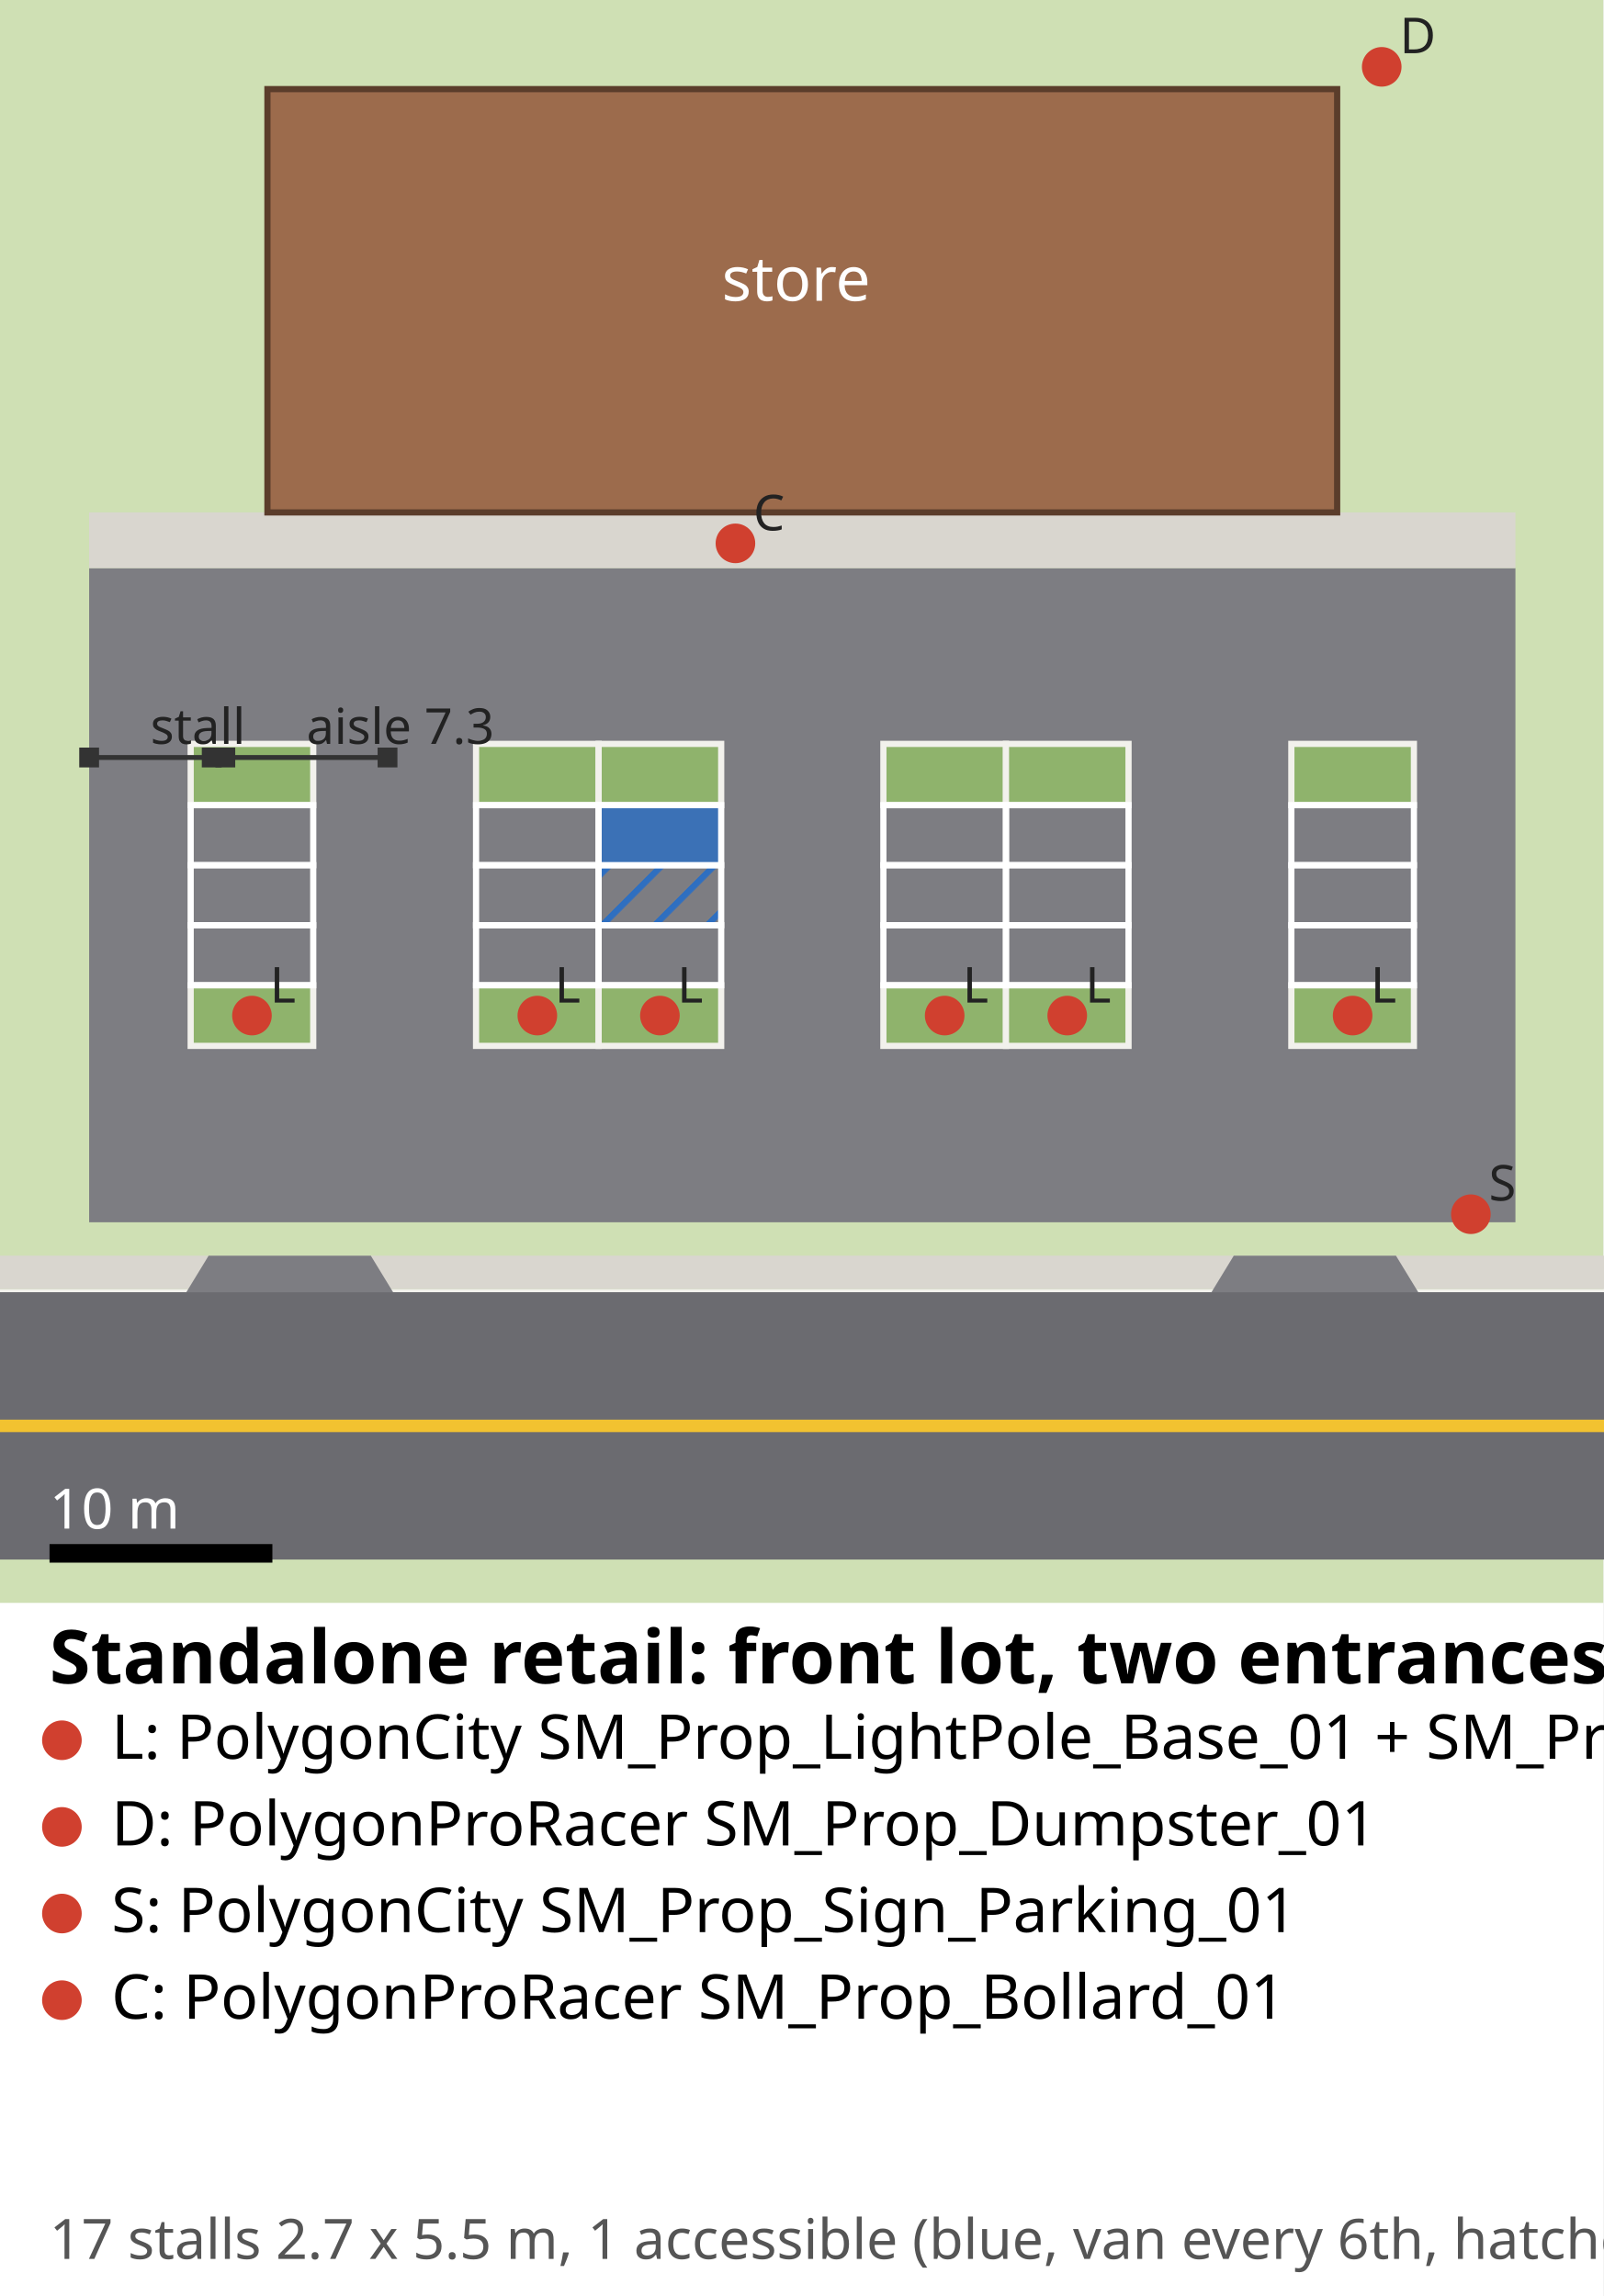
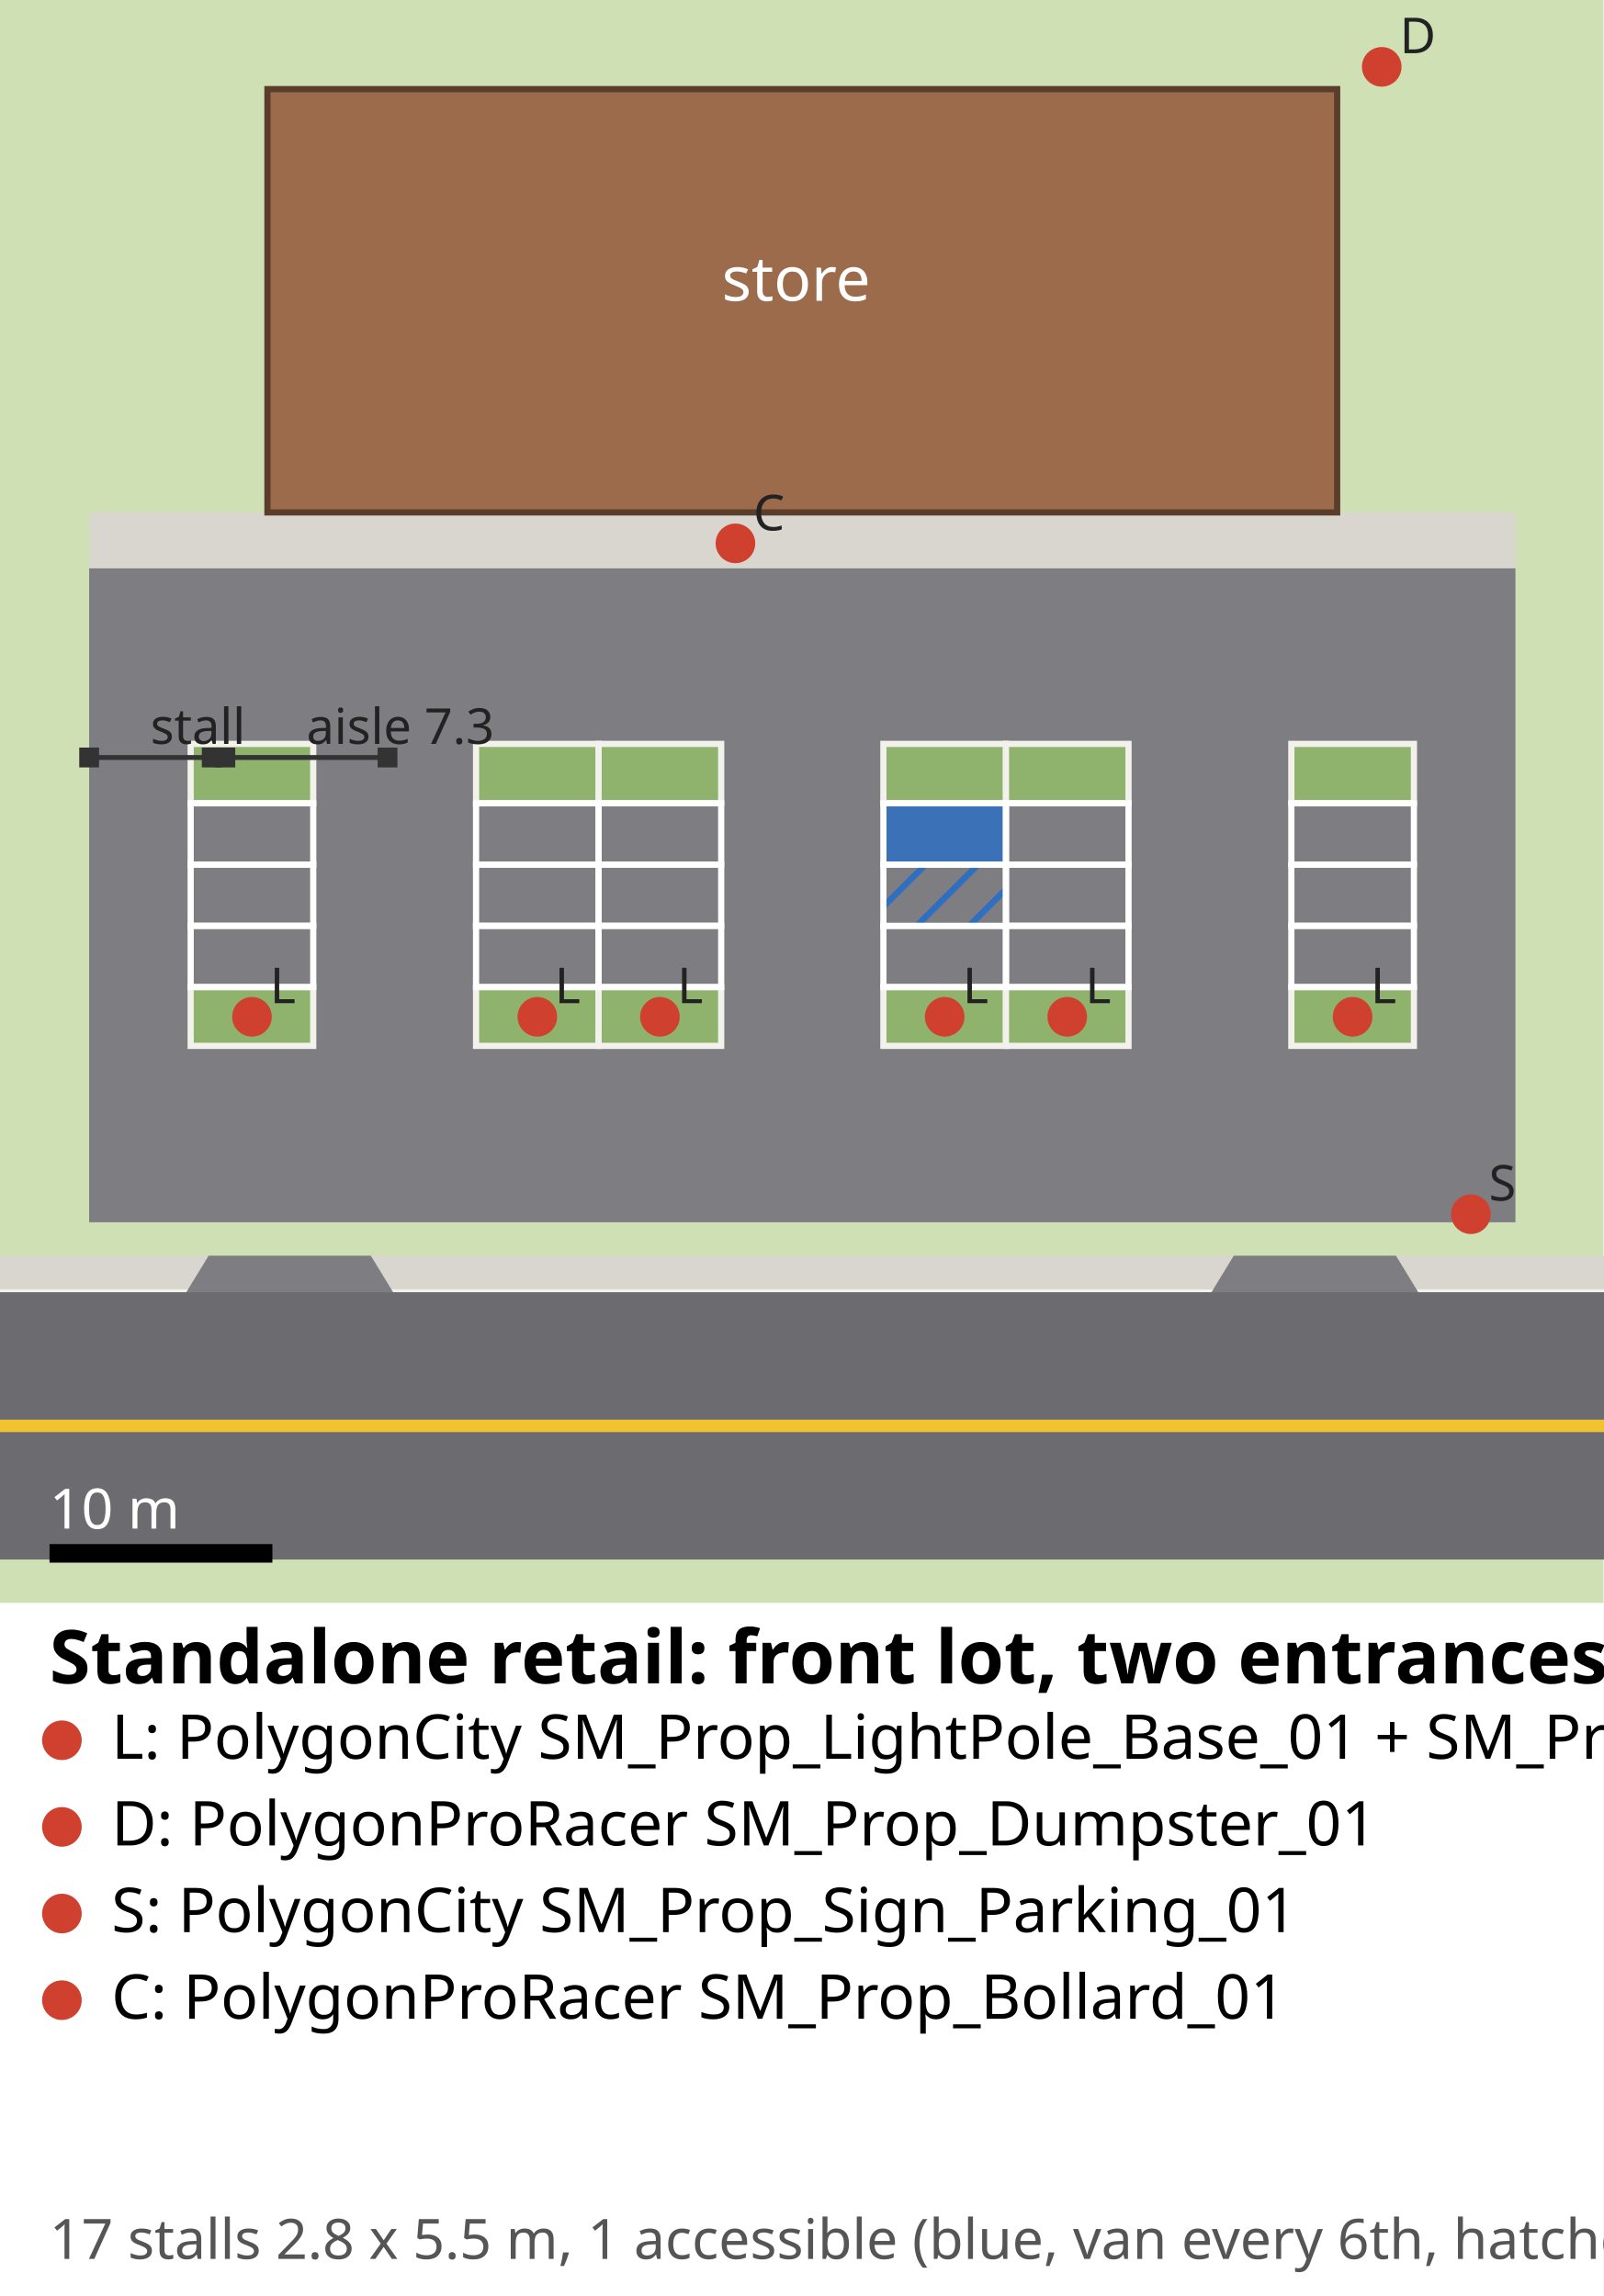
<svg xmlns="http://www.w3.org/2000/svg" width="259" height="371" viewBox="0 0 259 371">
  <defs>
    <pattern id="hatch" width="6" height="6" patternUnits="userSpaceOnUse" patternTransform="rotate(45)">
      <rect width="6" height="6" fill="#7d7d82" />
      <line x1="0" y1="0" x2="0" y2="6" stroke="#2f6fc0" stroke-width="2" />
    </pattern>
    <marker id="tick" viewBox="0 0 4 4" refX="2" refY="2" markerWidth="4" markerHeight="4">
      <rect width="4" height="4" fill="#333" />
    </marker>
  </defs>
  <rect width="100%" height="100%" fill="white" />
  <rect width="259" height="259" fill="#cfe0b4" />
  <polygon points="0.0,252.0 259.2,252.0 259.2,208.8 0.0,208.8" fill="#6b6b70" />
  <polyline points="0.0,230.0 259.2,230.0" fill="none" stroke="#f2c230" stroke-width="1.2" stroke-linejoin="round" />
  <polyline points="0.0,230.8 259.2,230.8" fill="none" stroke="#f2c230" stroke-width="1.2" stroke-linejoin="round" />
  <polygon points="0.0,208.8 259.2,208.8 259.2,208.3 0.0,208.3" fill="#f2f1ec" />
  <polygon points="0.0,208.3 259.2,208.3 259.2,202.9 0.0,202.9" fill="#d9d6cf" />
  <polygon points="14.4,197.5 244.8,197.5 244.8,91.8 14.4,91.8" fill="#7d7d82" />
-   <polygon points="30.8,169.0 50.6,169.0 50.6,159.2 30.8,159.2" fill="#8fb36c" stroke="#f2f1ec" stroke-width="1" />
-   <polygon points="30.8,130.1 50.6,130.1 50.6,120.2 30.8,120.2" fill="#8fb36c" stroke="#f2f1ec" stroke-width="1" />
-   <polygon points="76.9,169.0 96.7,169.0 96.7,159.2 76.9,159.2" fill="#8fb36c" stroke="#f2f1ec" stroke-width="1" />
-   <polygon points="76.9,130.1 96.7,130.1 96.7,120.2 76.9,120.2" fill="#8fb36c" stroke="#f2f1ec" stroke-width="1" />
-   <polygon points="96.7,169.0 116.5,169.0 116.5,159.2 96.7,159.2" fill="#8fb36c" stroke="#f2f1ec" stroke-width="1" />
-   <polygon points="96.7,130.1 116.5,130.1 116.5,120.2 96.7,120.2" fill="#8fb36c" stroke="#f2f1ec" stroke-width="1" />
-   <polygon points="142.7,169.0 162.5,169.0 162.5,159.2 142.7,159.2" fill="#8fb36c" stroke="#f2f1ec" stroke-width="1" />
-   <polygon points="142.7,130.1 162.5,130.1 162.5,120.2 142.7,120.2" fill="#8fb36c" stroke="#f2f1ec" stroke-width="1" />
-   <polygon points="162.5,169.0 182.3,169.0 182.3,159.2 162.5,159.2" fill="#8fb36c" stroke="#f2f1ec" stroke-width="1" />
-   <polygon points="162.5,130.1 182.3,130.1 182.3,120.2 162.5,120.2" fill="#8fb36c" stroke="#f2f1ec" stroke-width="1" />
-   <polygon points="208.6,169.0 228.4,169.0 228.4,159.2 208.6,159.2" fill="#8fb36c" stroke="#f2f1ec" stroke-width="1" />
-   <polygon points="208.6,130.1 228.4,130.1 228.4,120.2 208.6,120.2" fill="#8fb36c" stroke="#f2f1ec" stroke-width="1" />
-   <polygon points="30.8,159.2 50.6,159.2 50.6,149.5 30.8,149.5" fill="none" stroke="#ffffff" stroke-width="1" />
-   <polygon points="30.8,149.5 50.6,149.5 50.6,139.8 30.8,139.8" fill="none" stroke="#ffffff" stroke-width="1" />
-   <polygon points="30.8,139.8 50.6,139.8 50.6,130.1 30.8,130.1" fill="none" stroke="#ffffff" stroke-width="1" />
-   <polygon points="76.9,159.2 96.7,159.2 96.7,149.5 76.9,149.5" fill="none" stroke="#ffffff" stroke-width="1" />
-   <polygon points="76.9,149.5 96.7,149.5 96.7,139.8 76.9,139.8" fill="none" stroke="#ffffff" stroke-width="1" />
-   <polygon points="76.9,139.8 96.7,139.8 96.7,130.1 76.9,130.1" fill="none" stroke="#ffffff" stroke-width="1" />
-   <polygon points="96.7,159.2 116.5,159.2 116.5,149.5 96.7,149.5" fill="none" stroke="#ffffff" stroke-width="1" />
-   <polygon points="96.7,149.5 116.5,149.5 116.5,139.8 96.7,139.8" fill="url(#hatch)" />
-   <polygon points="96.7,149.5 116.5,149.5 116.5,139.8 96.7,139.8" fill="none" stroke="#ffffff" stroke-width="1" />
-   <polygon points="96.7,139.8 116.5,139.8 116.5,130.1 96.7,130.1" fill="#2f6fc0" fill-opacity="0.85" />
-   <polygon points="96.7,139.8 116.5,139.8 116.5,130.1 96.7,130.1" fill="none" stroke="#ffffff" stroke-width="1" />
-   <polygon points="142.7,159.2 162.5,159.2 162.5,149.5 142.7,149.5" fill="none" stroke="#ffffff" stroke-width="1" />
-   <polygon points="142.7,149.5 162.5,149.5 162.5,139.8 142.7,139.8" fill="none" stroke="#ffffff" stroke-width="1" />
-   <polygon points="142.7,139.8 162.5,139.8 162.5,130.1 142.7,130.1" fill="none" stroke="#ffffff" stroke-width="1" />
-   <polygon points="162.5,159.2 182.3,159.2 182.3,149.5 162.5,149.5" fill="none" stroke="#ffffff" stroke-width="1" />
-   <polygon points="162.5,149.5 182.3,149.5 182.3,139.8 162.5,139.8" fill="none" stroke="#ffffff" stroke-width="1" />
-   <polygon points="162.5,139.8 182.3,139.8 182.3,130.1 162.5,130.1" fill="none" stroke="#ffffff" stroke-width="1" />
-   <polygon points="208.6,159.2 228.4,159.2 228.4,149.5 208.6,149.5" fill="none" stroke="#ffffff" stroke-width="1" />
-   <polygon points="208.6,149.5 228.4,149.5 228.4,139.8 208.6,139.8" fill="none" stroke="#ffffff" stroke-width="1" />
-   <polygon points="208.6,139.8 228.4,139.8 228.4,130.1 208.6,130.1" fill="none" stroke="#ffffff" stroke-width="1" />
-   <circle cx="40.7" cy="164.1" r="3.2" fill="#d0402f" />
-   <text x="43.6" y="162.0" font-size="8" font-family="sans-serif" fill="#222">L</text>
-   <circle cx="86.8" cy="164.1" r="3.2" fill="#d0402f" />
-   <text x="89.6" y="162.0" font-size="8" font-family="sans-serif" fill="#222">L</text>
-   <circle cx="106.6" cy="164.1" r="3.2" fill="#d0402f" />
-   <text x="109.4" y="162.0" font-size="8" font-family="sans-serif" fill="#222">L</text>
-   <circle cx="152.6" cy="164.1" r="3.2" fill="#d0402f" />
-   <text x="155.5" y="162.0" font-size="8" font-family="sans-serif" fill="#222">L</text>
-   <circle cx="172.4" cy="164.1" r="3.2" fill="#d0402f" />
-   <text x="175.3" y="162.0" font-size="8" font-family="sans-serif" fill="#222">L</text>
-   <circle cx="218.5" cy="164.1" r="3.2" fill="#d0402f" />
-   <text x="221.4" y="162.0" font-size="8" font-family="sans-serif" fill="#222">L</text>
+   <polygon points="30.8,169.0 50.6,169.0 50.6,159.5 30.8,159.5" fill="#8fb36c" stroke="#f2f1ec" stroke-width="1" />
+   <polygon points="30.8,129.8 50.6,129.8 50.6,120.2 30.8,120.2" fill="#8fb36c" stroke="#f2f1ec" stroke-width="1" />
+   <polygon points="76.9,169.0 96.7,169.0 96.7,159.5 76.9,159.5" fill="#8fb36c" stroke="#f2f1ec" stroke-width="1" />
+   <polygon points="76.9,129.8 96.7,129.8 96.7,120.2 76.9,120.2" fill="#8fb36c" stroke="#f2f1ec" stroke-width="1" />
+   <polygon points="96.7,169.0 116.5,169.0 116.5,159.5 96.7,159.5" fill="#8fb36c" stroke="#f2f1ec" stroke-width="1" />
+   <polygon points="96.7,129.8 116.5,129.8 116.5,120.2 96.7,120.2" fill="#8fb36c" stroke="#f2f1ec" stroke-width="1" />
+   <polygon points="142.7,169.0 162.5,169.0 162.5,159.5 142.7,159.5" fill="#8fb36c" stroke="#f2f1ec" stroke-width="1" />
+   <polygon points="142.7,129.8 162.5,129.8 162.5,120.2 142.7,120.2" fill="#8fb36c" stroke="#f2f1ec" stroke-width="1" />
+   <polygon points="162.5,169.0 182.3,169.0 182.3,159.5 162.5,159.5" fill="#8fb36c" stroke="#f2f1ec" stroke-width="1" />
+   <polygon points="162.5,129.8 182.3,129.8 182.3,120.2 162.5,120.2" fill="#8fb36c" stroke="#f2f1ec" stroke-width="1" />
+   <polygon points="208.6,169.0 228.4,169.0 228.4,159.5 208.6,159.5" fill="#8fb36c" stroke="#f2f1ec" stroke-width="1" />
+   <polygon points="208.6,129.8 228.4,129.8 228.4,120.2 208.6,120.2" fill="#8fb36c" stroke="#f2f1ec" stroke-width="1" />
+   <polygon points="30.8,159.5 50.6,159.5 50.6,149.6 30.8,149.6" fill="none" stroke="#ffffff" stroke-width="1" />
+   <polygon points="30.8,149.6 50.6,149.6 50.6,139.7 30.8,139.7" fill="none" stroke="#ffffff" stroke-width="1" />
+   <polygon points="30.8,139.7 50.6,139.7 50.6,129.8 30.8,129.8" fill="none" stroke="#ffffff" stroke-width="1" />
+   <polygon points="76.9,159.5 96.7,159.5 96.7,149.6 76.9,149.6" fill="none" stroke="#ffffff" stroke-width="1" />
+   <polygon points="76.9,149.6 96.7,149.6 96.7,139.7 76.9,139.7" fill="none" stroke="#ffffff" stroke-width="1" />
+   <polygon points="76.9,139.7 96.7,139.7 96.7,129.8 76.9,129.8" fill="none" stroke="#ffffff" stroke-width="1" />
+   <polygon points="96.7,159.5 116.5,159.5 116.5,149.6 96.7,149.6" fill="none" stroke="#ffffff" stroke-width="1" />
+   <polygon points="96.7,149.6 116.5,149.6 116.5,139.7 96.7,139.7" fill="none" stroke="#ffffff" stroke-width="1" />
+   <polygon points="96.7,139.7 116.5,139.7 116.5,129.8 96.7,129.8" fill="none" stroke="#ffffff" stroke-width="1" />
+   <polygon points="142.7,159.5 162.5,159.5 162.5,149.6 142.7,149.6" fill="none" stroke="#ffffff" stroke-width="1" />
+   <polygon points="142.7,149.6 162.5,149.6 162.5,139.7 142.7,139.7" fill="url(#hatch)" />
+   <polygon points="142.7,149.6 162.5,149.6 162.5,139.7 142.7,139.7" fill="none" stroke="#ffffff" stroke-width="1" />
+   <polygon points="142.7,139.7 162.5,139.7 162.5,129.8 142.7,129.8" fill="#2f6fc0" fill-opacity="0.85" />
+   <polygon points="142.7,139.7 162.5,139.7 162.5,129.8 142.7,129.8" fill="none" stroke="#ffffff" stroke-width="1" />
+   <polygon points="162.5,159.5 182.3,159.5 182.3,149.6 162.5,149.6" fill="none" stroke="#ffffff" stroke-width="1" />
+   <polygon points="162.5,149.6 182.3,149.6 182.3,139.7 162.5,139.7" fill="none" stroke="#ffffff" stroke-width="1" />
+   <polygon points="162.5,139.7 182.3,139.7 182.3,129.8 162.5,129.8" fill="none" stroke="#ffffff" stroke-width="1" />
+   <polygon points="208.6,159.5 228.4,159.5 228.4,149.6 208.6,149.6" fill="none" stroke="#ffffff" stroke-width="1" />
+   <polygon points="208.6,149.6 228.4,149.6 228.4,139.7 208.6,139.7" fill="none" stroke="#ffffff" stroke-width="1" />
+   <polygon points="208.6,139.7 228.4,139.7 228.4,129.8 208.6,129.8" fill="none" stroke="#ffffff" stroke-width="1" />
+   <circle cx="40.7" cy="164.3" r="3.2" fill="#d0402f" />
+   <text x="43.6" y="162.1" font-size="8" font-family="sans-serif" fill="#222">L</text>
+   <circle cx="86.8" cy="164.3" r="3.2" fill="#d0402f" />
+   <text x="89.6" y="162.1" font-size="8" font-family="sans-serif" fill="#222">L</text>
+   <circle cx="106.6" cy="164.3" r="3.2" fill="#d0402f" />
+   <text x="109.4" y="162.1" font-size="8" font-family="sans-serif" fill="#222">L</text>
+   <circle cx="152.6" cy="164.3" r="3.2" fill="#d0402f" />
+   <text x="155.5" y="162.1" font-size="8" font-family="sans-serif" fill="#222">L</text>
+   <circle cx="172.4" cy="164.3" r="3.2" fill="#d0402f" />
+   <text x="175.3" y="162.1" font-size="8" font-family="sans-serif" fill="#222">L</text>
+   <circle cx="218.5" cy="164.3" r="3.2" fill="#d0402f" />
+   <text x="221.4" y="162.1" font-size="8" font-family="sans-serif" fill="#222">L</text>
  <polygon points="30.1,208.8 63.5,208.8 59.9,202.9 33.7,202.9" fill="#7d7d82" />
  <polygon points="195.7,208.8 229.1,208.8 225.5,202.9 199.3,202.9" fill="#7d7d82" />
  <polygon points="14.4,91.8 244.8,91.8 244.8,82.8 14.4,82.8" fill="#d9d6cf" />
  <polygon points="43.2,82.8 216.0,82.8 216.0,14.4 43.2,14.4" fill="#9c6b4c" stroke="#5b3d2b" stroke-width="1" />
  <text x="116.6" y="48.6" font-size="10" font-family="sans-serif" fill="#fff">store</text>
  <circle cx="223.2" cy="10.8" r="3.2" fill="#d0402f" />
  <text x="226.1" y="8.6" font-size="8" font-family="sans-serif" fill="#222">D</text>
  <circle cx="237.6" cy="196.2" r="3.2" fill="#d0402f" />
  <text x="240.5" y="194.0" font-size="8" font-family="sans-serif" fill="#222">S</text>
  <circle cx="118.8" cy="87.8" r="3.2" fill="#d0402f" />
  <text x="121.7" y="85.7" font-size="8" font-family="sans-serif" fill="#222">C</text>
  <polyline points="14.4,122.4 34.2,122.4" fill="none" stroke="#333" stroke-width="0.8" marker-start="url(#tick)" marker-end="url(#tick)" stroke-linejoin="round" />
  <text x="24.3" y="120.2" font-size="8" font-family="sans-serif" fill="#222">stall</text>
  <polyline points="36.4,122.4 62.6,122.4" fill="none" stroke="#333" stroke-width="0.8" marker-start="url(#tick)" marker-end="url(#tick)" stroke-linejoin="round" />
  <text x="49.5" y="120.2" font-size="8" font-family="sans-serif" fill="#222">aisle 7.3</text>
  <line x1="8" y1="251" x2="44" y2="251" stroke="#000" stroke-width="3" />
  <text x="8" y="247" font-size="9" font-family="sans-serif" fill="#fff">10 m</text>
  <text x="8" y="272" font-size="12" font-family="sans-serif" font-weight="bold">Standalone retail: front lot, two entrances (rule layout)</text>
  <circle cx="10" cy="281.2" r="3.2" fill="#d0402f" />
  <text x="18" y="284.2" font-size="10" font-family="sans-serif">L: PolygonCity SM_Prop_LightPole_Base_01 + SM_Prop_LightPole_Lights_01</text>
  <circle cx="10" cy="295.2" r="3.2" fill="#d0402f" />
  <text x="18" y="298.2" font-size="10" font-family="sans-serif">D: PolygonProRacer SM_Prop_Dumpster_01</text>
  <circle cx="10" cy="309.2" r="3.2" fill="#d0402f" />
  <text x="18" y="312.2" font-size="10" font-family="sans-serif">S: PolygonCity SM_Prop_Sign_Parking_01</text>
  <circle cx="10" cy="323.2" r="3.2" fill="#d0402f" />
  <text x="18" y="326.2" font-size="10" font-family="sans-serif">C: PolygonProRacer SM_Prop_Bollard_01</text>
-   <text x="8" y="365" font-size="9" font-family="sans-serif" fill="#555">17 stalls 2.7 x 5.5 m, 1 accessible (blue, van every 6th, hatched aisle), 90-degree two-way aisles, end islands with lamps, 7.3 m throats.</text>
+   <text x="8" y="365" font-size="9" font-family="sans-serif" fill="#555">17 stalls 2.8 x 5.5 m, 1 accessible (blue, van every 6th, hatched aisle), 90-degree two-way aisles, end islands with lamps, 7.3 m throats.</text>
</svg>
